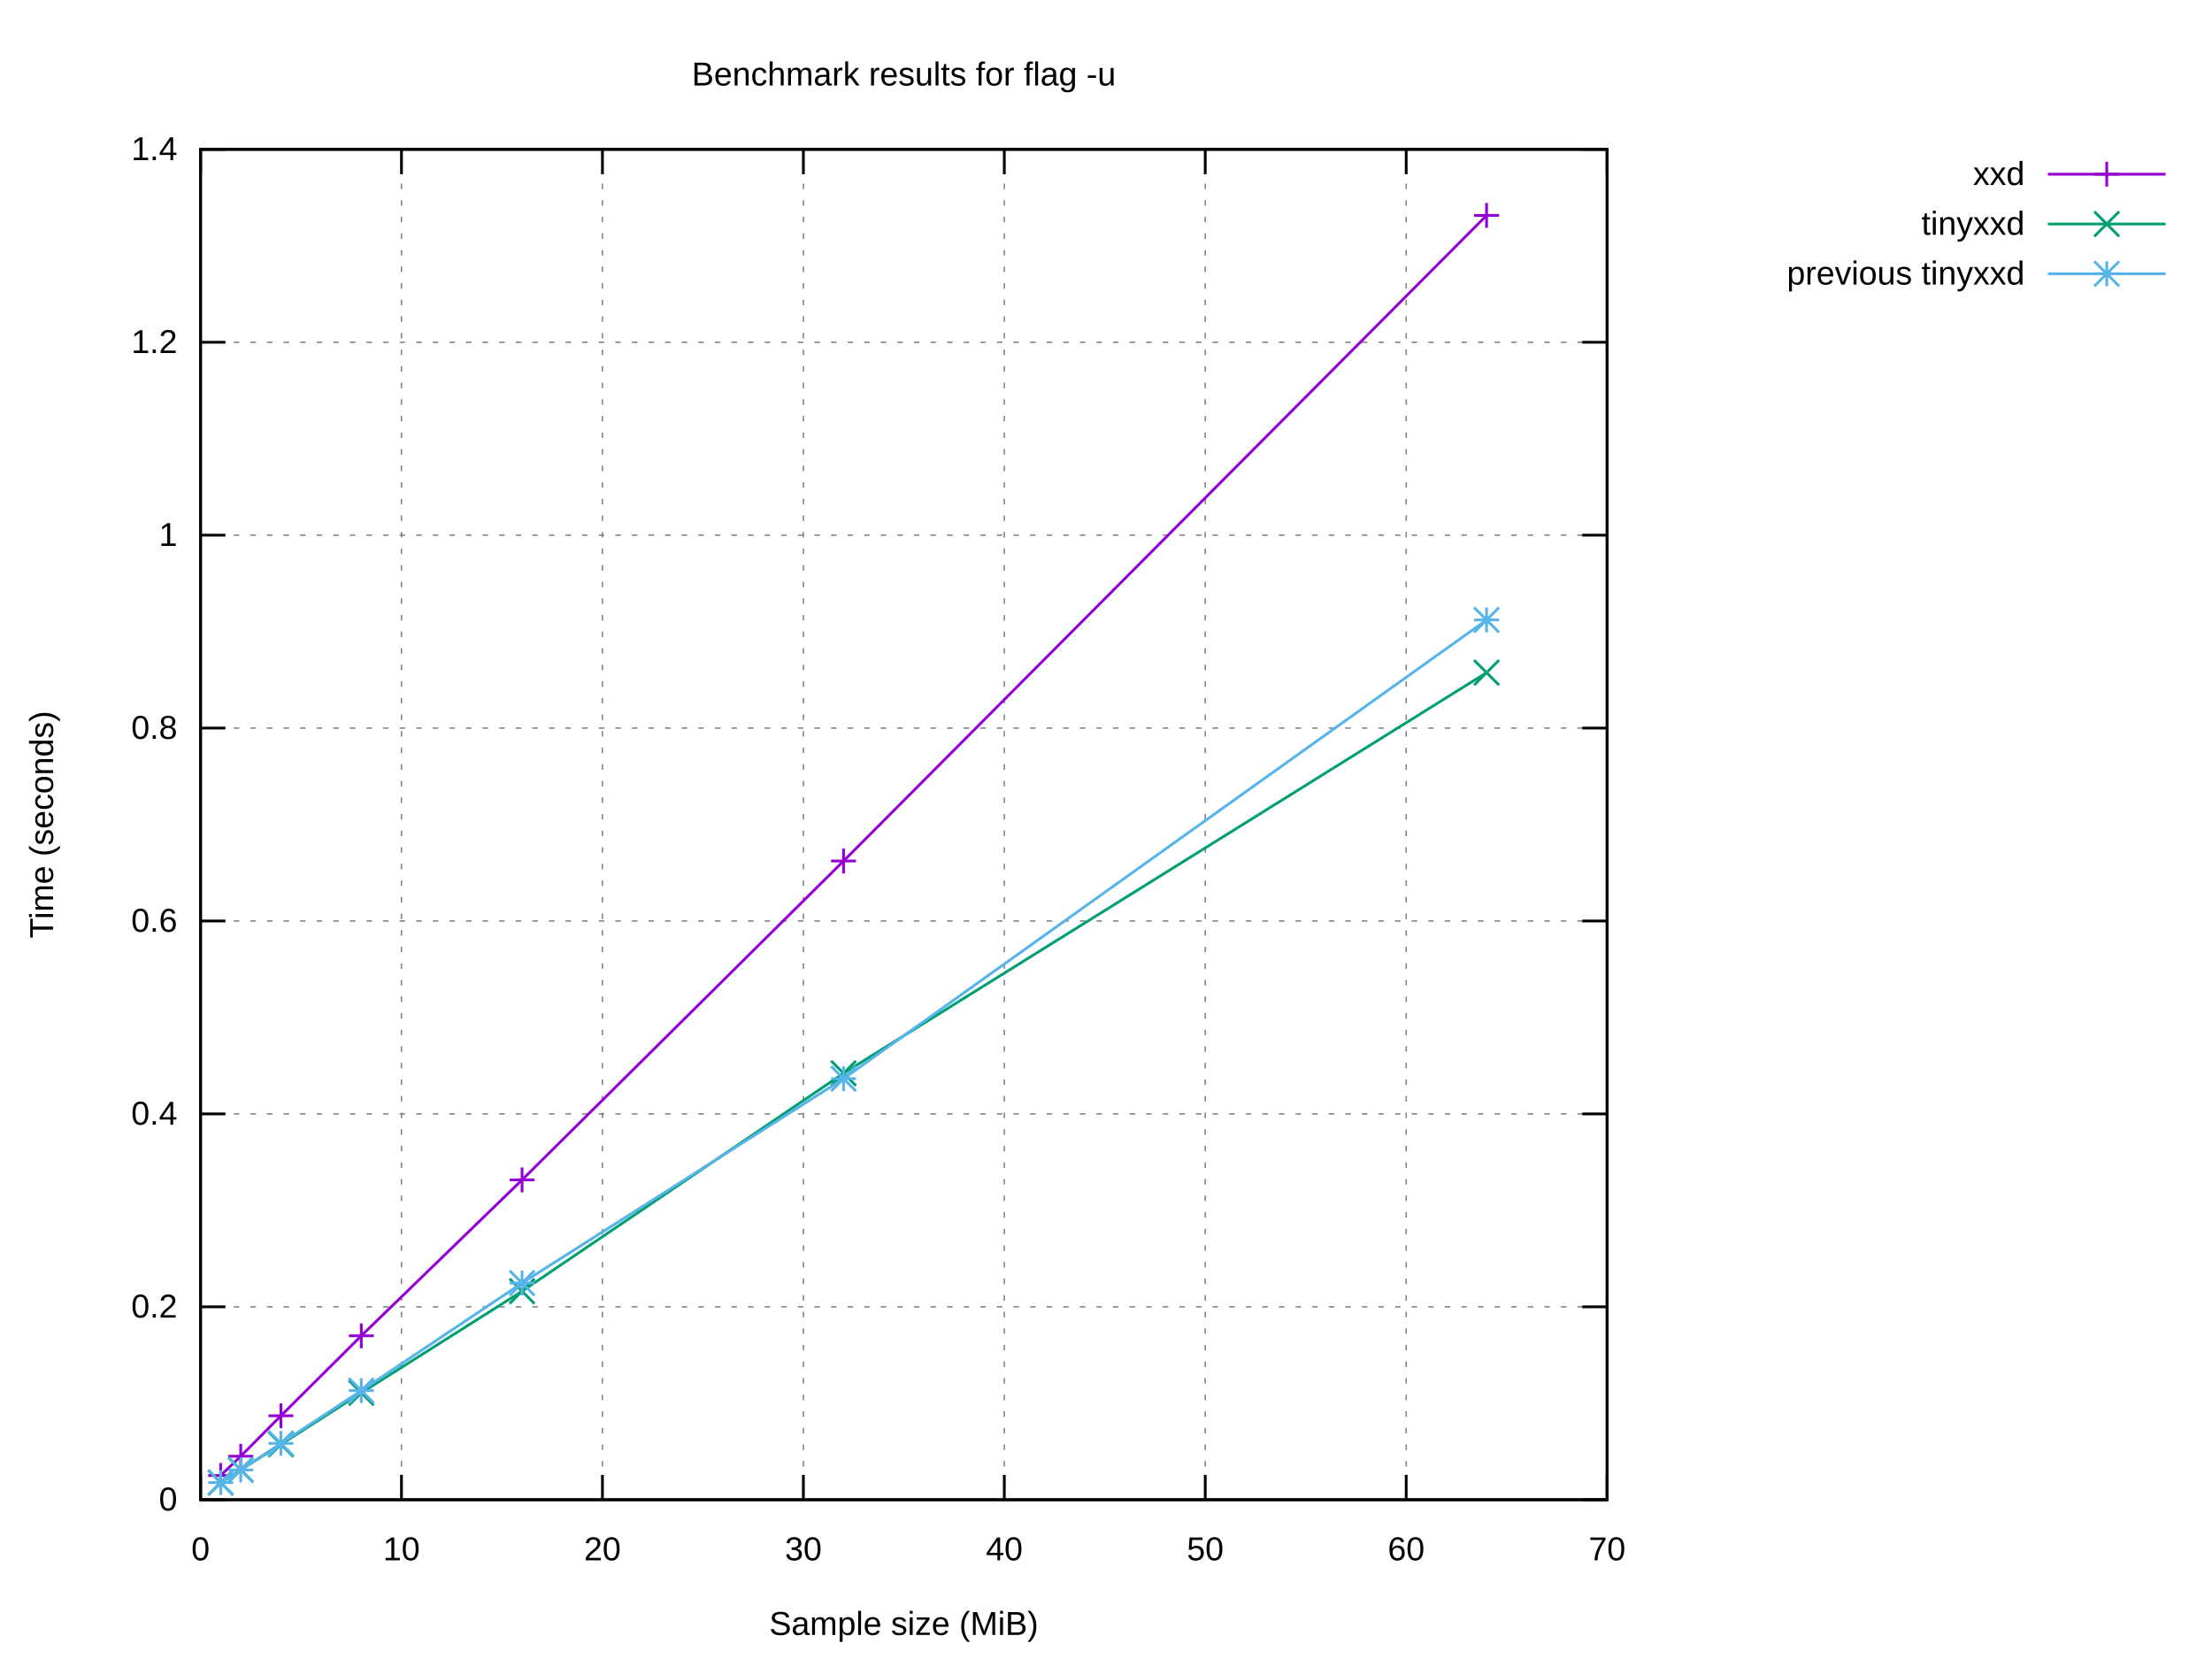
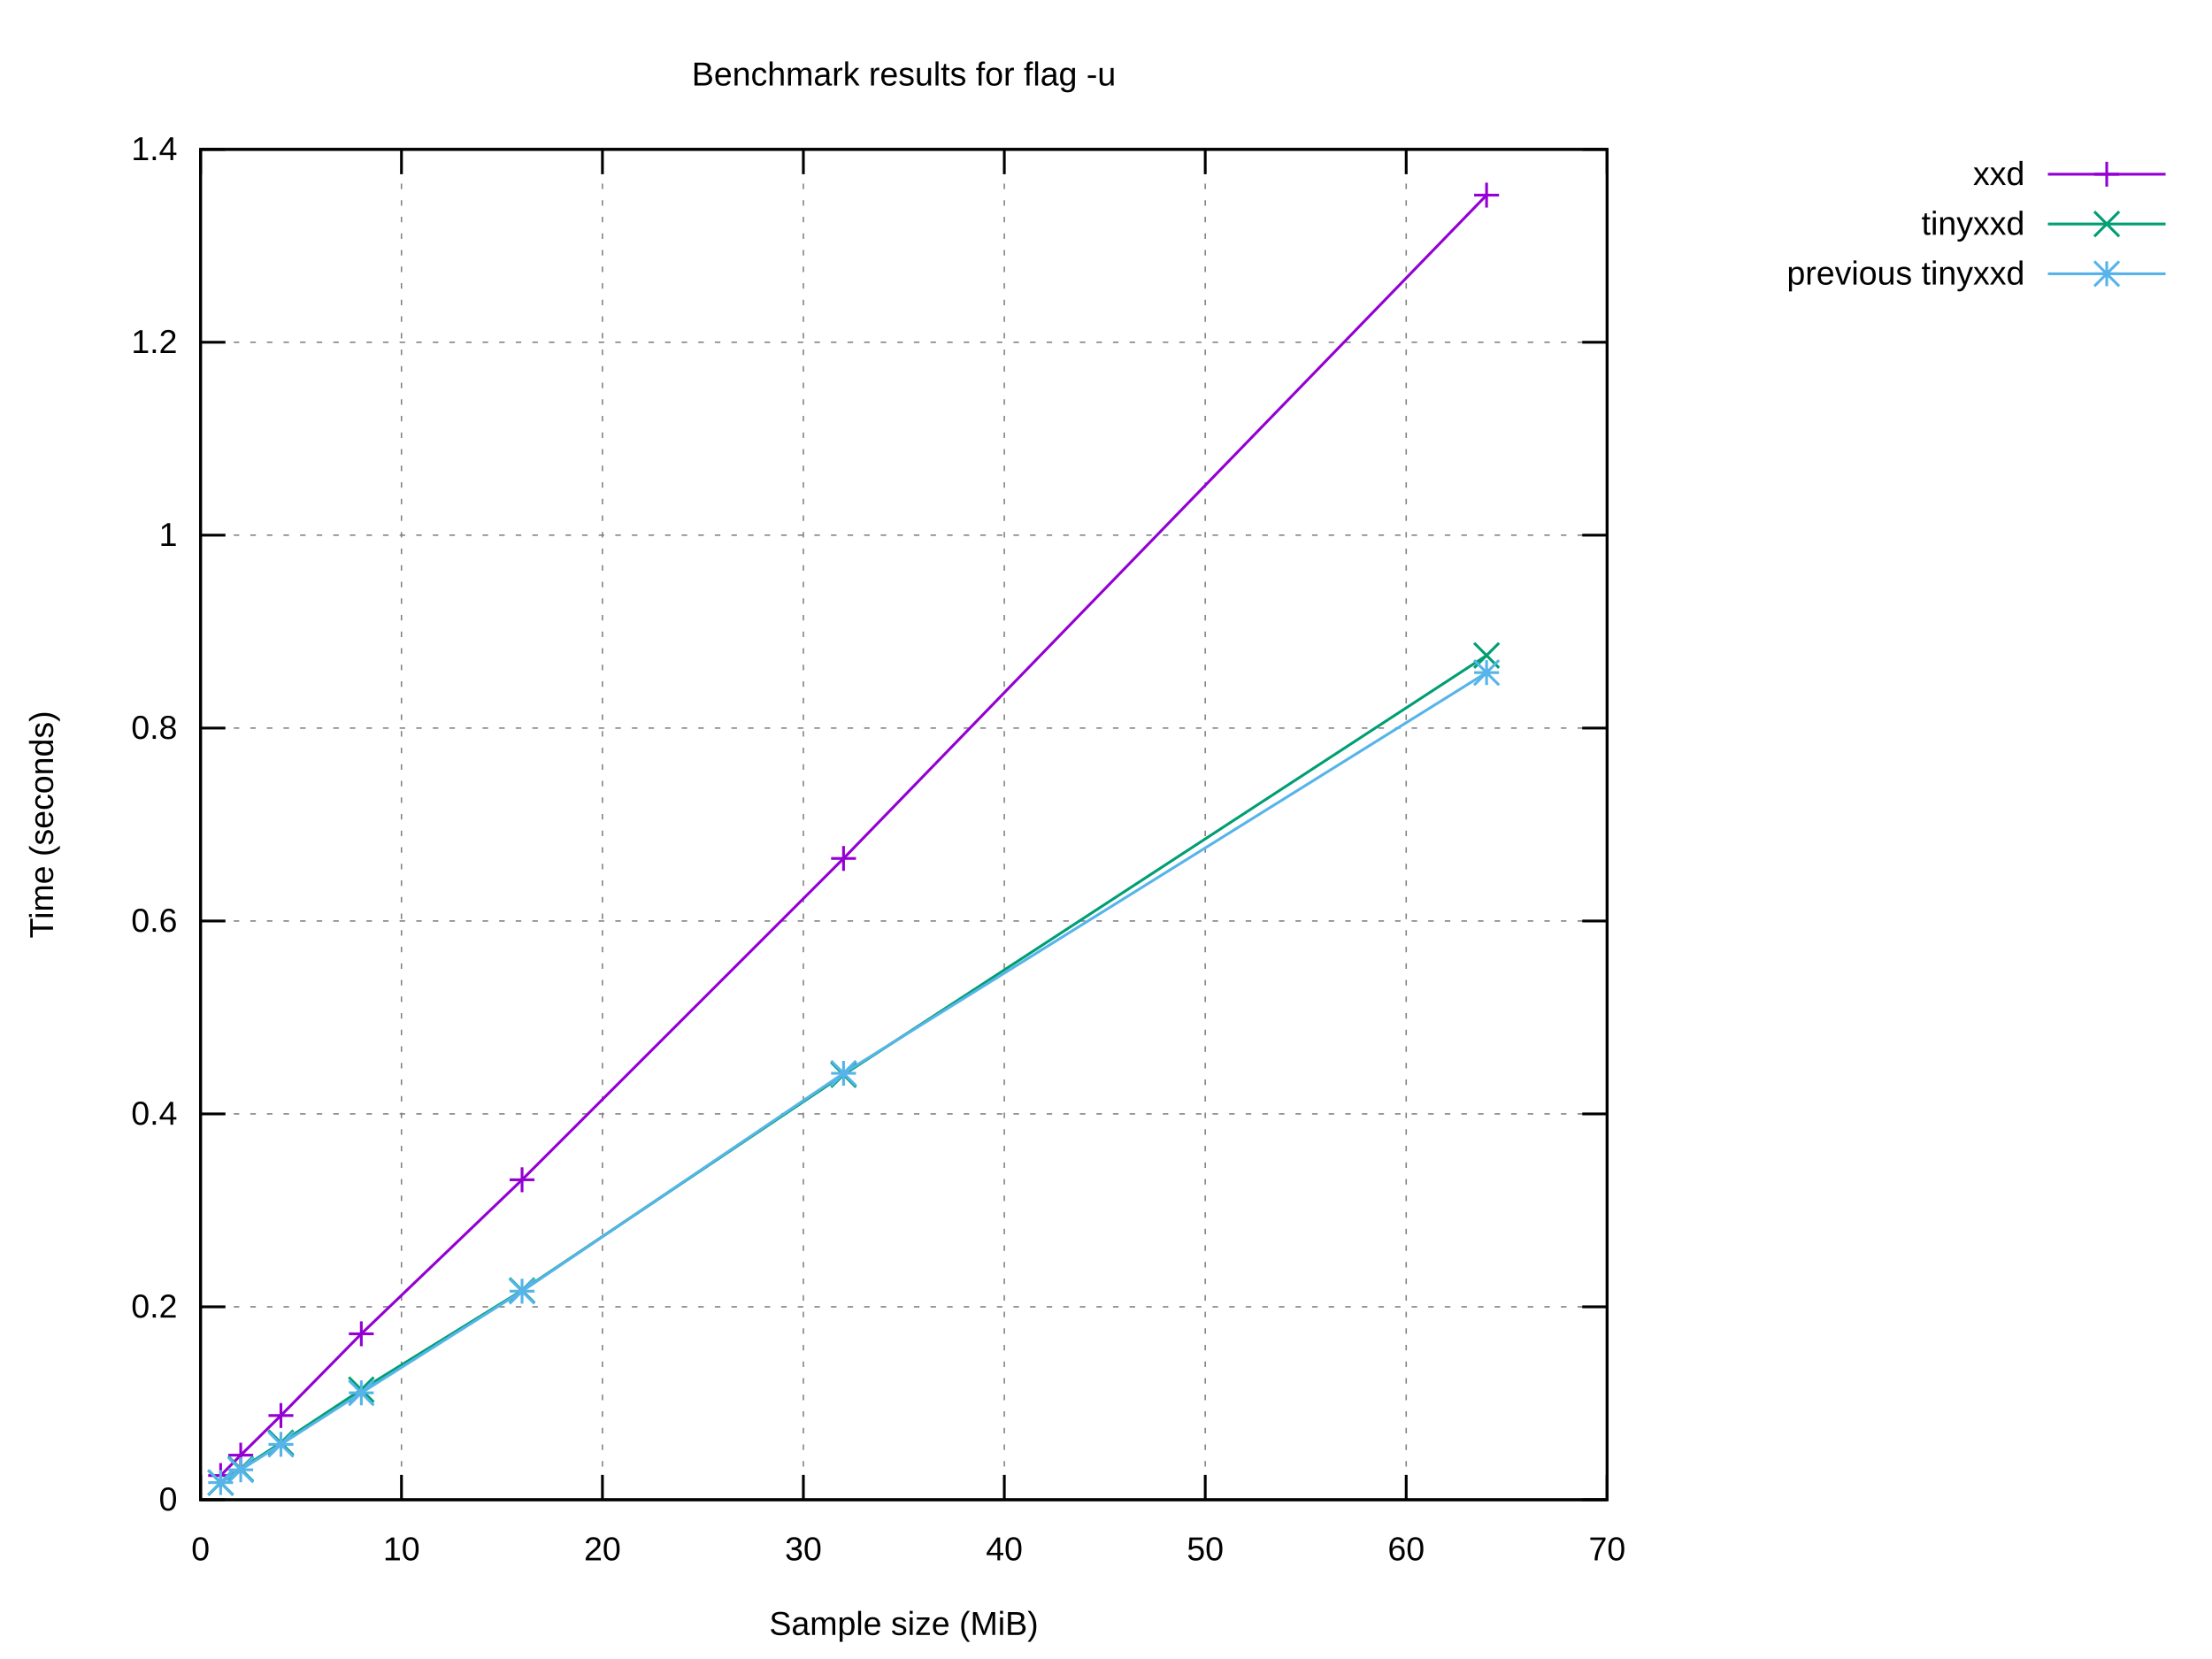
<svg xmlns="http://www.w3.org/2000/svg" xmlns:xlink="http://www.w3.org/1999/xlink" width="800" height="600" viewBox="0 0 800 600">
  <g id="gnuplot_canvas">
    <rect x="0" y="0" width="800" height="600" fill="#ffffff" />
    <defs>
      <circle id="gpDot" r="0.5" stroke-width="0.5" stroke="currentColor" />
      <path id="gpPt0" stroke-width="0.222" stroke="currentColor" d="M-1,0 h2 M0,-1 v2" />
      <path id="gpPt1" stroke-width="0.222" stroke="currentColor" d="M-1,-1 L1,1 M1,-1 L-1,1" />
      <path id="gpPt2" stroke-width="0.222" stroke="currentColor" d="M-1,0 L1,0 M0,-1 L0,1 M-1,-1 L1,1 M-1,1 L1,-1" />
      <rect id="gpPt3" stroke-width="0.222" stroke="currentColor" x="-1" y="-1" width="2" height="2" />
      <rect id="gpPt4" stroke-width="0.222" stroke="currentColor" fill="currentColor" x="-1" y="-1" width="2" height="2" />
      <circle id="gpPt5" stroke-width="0.222" stroke="currentColor" cx="0" cy="0" r="1" />
      <use xlink:href="#gpPt5" id="gpPt6" fill="currentColor" stroke="none" />
      <path id="gpPt7" stroke-width="0.222" stroke="currentColor" d="M0,-1.33 L-1.33,0.67 L1.33,0.67 z" />
      <use xlink:href="#gpPt7" id="gpPt8" fill="currentColor" stroke="none" />
      <use xlink:href="#gpPt7" id="gpPt9" stroke="currentColor" transform="rotate(180)" />
      <use xlink:href="#gpPt9" id="gpPt10" fill="currentColor" stroke="none" />
      <use xlink:href="#gpPt3" id="gpPt11" stroke="currentColor" transform="rotate(45)" />
      <use xlink:href="#gpPt11" id="gpPt12" fill="currentColor" stroke="none" />
      <path id="gpPt13" stroke-width="0.222" stroke="currentColor" d="M0,1.330 L1.265,0.411 L0.782,-1.067 L-0.782,-1.076 L-1.265,0.411 z" />
      <use xlink:href="#gpPt13" id="gpPt14" fill="currentColor" stroke="none" />
      <filter id="textbox" filterUnits="objectBoundingBox" x="0" y="0" height="1" width="1">
        <feFlood flood-color="#FFFFFF" flood-opacity="1" result="bgnd" />
        <feComposite in="SourceGraphic" in2="bgnd" operator="atop" />
      </filter>
      <filter id="greybox" filterUnits="objectBoundingBox" x="0" y="0" height="1" width="1">
        <feFlood flood-color="lightgrey" flood-opacity="1" result="grey" />
        <feComposite in="SourceGraphic" in2="grey" operator="atop" />
      </filter>
    </defs>
    <g fill="none" color="#FFFFFF" stroke="currentColor" stroke-width="1.00" stroke-linecap="butt" stroke-linejoin="miter">
</g>
    <g fill="none" color="black" stroke="currentColor" stroke-width="1.00" stroke-linecap="butt" stroke-linejoin="miter">
</g>
    <g fill="none" color="black" stroke="black" stroke-width="0.50" stroke-linecap="butt" stroke-linejoin="miter">
</g>
    <g fill="none" color="gray" stroke="currentColor" stroke-width="0.50" stroke-linecap="butt" stroke-linejoin="miter">
      <path stroke="gray" stroke-dasharray="2,4" class="gridline" d="M72.53,542.40 L581.24,542.40  " />
    </g>
    <g fill="none" color="gray" stroke="gray" stroke-width="1.00" stroke-linecap="butt" stroke-linejoin="miter">
</g>
    <g fill="none" color="black" stroke="currentColor" stroke-width="1.00" stroke-linecap="butt" stroke-linejoin="miter">
      <path stroke="black" d="M72.53,542.40 L81.53,542.40 M581.24,542.40 L572.24,542.40  " />
      <g transform="translate(64.14,546.30)" stroke="none" fill="black" font-family="Arial" font-size="12.00" text-anchor="end">
        <text>
          <tspan font-family="Arial"> 0</tspan>
        </text>
      </g>
    </g>
    <g fill="none" color="black" stroke="currentColor" stroke-width="1.00" stroke-linecap="butt" stroke-linejoin="miter">
</g>
    <g fill="none" color="black" stroke="black" stroke-width="0.50" stroke-linecap="butt" stroke-linejoin="miter">
</g>
    <g fill="none" color="gray" stroke="currentColor" stroke-width="0.50" stroke-linecap="butt" stroke-linejoin="miter">
      <path stroke="gray" stroke-dasharray="2,4" class="gridline" d="M72.53,472.63 L581.24,472.63  " />
    </g>
    <g fill="none" color="gray" stroke="gray" stroke-width="1.00" stroke-linecap="butt" stroke-linejoin="miter">
</g>
    <g fill="none" color="black" stroke="currentColor" stroke-width="1.00" stroke-linecap="butt" stroke-linejoin="miter">
      <path stroke="black" d="M72.53,472.63 L81.53,472.63 M581.24,472.63 L572.24,472.63  " />
      <g transform="translate(64.14,476.53)" stroke="none" fill="black" font-family="Arial" font-size="12.00" text-anchor="end">
        <text>
          <tspan font-family="Arial"> 0.2</tspan>
        </text>
      </g>
    </g>
    <g fill="none" color="black" stroke="currentColor" stroke-width="1.00" stroke-linecap="butt" stroke-linejoin="miter">
</g>
    <g fill="none" color="black" stroke="black" stroke-width="0.50" stroke-linecap="butt" stroke-linejoin="miter">
</g>
    <g fill="none" color="gray" stroke="currentColor" stroke-width="0.50" stroke-linecap="butt" stroke-linejoin="miter">
      <path stroke="gray" stroke-dasharray="2,4" class="gridline" d="M72.53,402.86 L581.24,402.86  " />
    </g>
    <g fill="none" color="gray" stroke="gray" stroke-width="1.00" stroke-linecap="butt" stroke-linejoin="miter">
</g>
    <g fill="none" color="black" stroke="currentColor" stroke-width="1.00" stroke-linecap="butt" stroke-linejoin="miter">
      <path stroke="black" d="M72.53,402.86 L81.53,402.86 M581.24,402.86 L572.24,402.86  " />
      <g transform="translate(64.14,406.76)" stroke="none" fill="black" font-family="Arial" font-size="12.00" text-anchor="end">
        <text>
          <tspan font-family="Arial"> 0.4</tspan>
        </text>
      </g>
    </g>
    <g fill="none" color="black" stroke="currentColor" stroke-width="1.00" stroke-linecap="butt" stroke-linejoin="miter">
</g>
    <g fill="none" color="black" stroke="black" stroke-width="0.50" stroke-linecap="butt" stroke-linejoin="miter">
</g>
    <g fill="none" color="gray" stroke="currentColor" stroke-width="0.50" stroke-linecap="butt" stroke-linejoin="miter">
      <path stroke="gray" stroke-dasharray="2,4" class="gridline" d="M72.53,333.09 L581.24,333.09  " />
    </g>
    <g fill="none" color="gray" stroke="gray" stroke-width="1.00" stroke-linecap="butt" stroke-linejoin="miter">
</g>
    <g fill="none" color="black" stroke="currentColor" stroke-width="1.00" stroke-linecap="butt" stroke-linejoin="miter">
      <path stroke="black" d="M72.53,333.09 L81.53,333.09 M581.24,333.09 L572.24,333.09  " />
      <g transform="translate(64.14,336.99)" stroke="none" fill="black" font-family="Arial" font-size="12.00" text-anchor="end">
        <text>
          <tspan font-family="Arial"> 0.6</tspan>
        </text>
      </g>
    </g>
    <g fill="none" color="black" stroke="currentColor" stroke-width="1.00" stroke-linecap="butt" stroke-linejoin="miter">
</g>
    <g fill="none" color="black" stroke="black" stroke-width="0.50" stroke-linecap="butt" stroke-linejoin="miter">
</g>
    <g fill="none" color="gray" stroke="currentColor" stroke-width="0.50" stroke-linecap="butt" stroke-linejoin="miter">
      <path stroke="gray" stroke-dasharray="2,4" class="gridline" d="M72.53,263.32 L581.24,263.32  " />
    </g>
    <g fill="none" color="gray" stroke="gray" stroke-width="1.00" stroke-linecap="butt" stroke-linejoin="miter">
</g>
    <g fill="none" color="black" stroke="currentColor" stroke-width="1.00" stroke-linecap="butt" stroke-linejoin="miter">
      <path stroke="black" d="M72.53,263.32 L81.53,263.32 M581.24,263.32 L572.24,263.32  " />
      <g transform="translate(64.14,267.22)" stroke="none" fill="black" font-family="Arial" font-size="12.00" text-anchor="end">
        <text>
          <tspan font-family="Arial"> 0.8</tspan>
        </text>
      </g>
    </g>
    <g fill="none" color="black" stroke="currentColor" stroke-width="1.00" stroke-linecap="butt" stroke-linejoin="miter">
</g>
    <g fill="none" color="black" stroke="black" stroke-width="0.50" stroke-linecap="butt" stroke-linejoin="miter">
</g>
    <g fill="none" color="gray" stroke="currentColor" stroke-width="0.50" stroke-linecap="butt" stroke-linejoin="miter">
      <path stroke="gray" stroke-dasharray="2,4" class="gridline" d="M72.53,193.55 L581.24,193.55  " />
    </g>
    <g fill="none" color="gray" stroke="gray" stroke-width="1.00" stroke-linecap="butt" stroke-linejoin="miter">
</g>
    <g fill="none" color="black" stroke="currentColor" stroke-width="1.00" stroke-linecap="butt" stroke-linejoin="miter">
      <path stroke="black" d="M72.53,193.55 L81.53,193.55 M581.24,193.55 L572.24,193.55  " />
      <g transform="translate(64.14,197.45)" stroke="none" fill="black" font-family="Arial" font-size="12.00" text-anchor="end">
        <text>
          <tspan font-family="Arial"> 1</tspan>
        </text>
      </g>
    </g>
    <g fill="none" color="black" stroke="currentColor" stroke-width="1.00" stroke-linecap="butt" stroke-linejoin="miter">
</g>
    <g fill="none" color="black" stroke="black" stroke-width="0.50" stroke-linecap="butt" stroke-linejoin="miter">
</g>
    <g fill="none" color="gray" stroke="currentColor" stroke-width="0.50" stroke-linecap="butt" stroke-linejoin="miter">
      <path stroke="gray" stroke-dasharray="2,4" class="gridline" d="M72.53,123.78 L581.24,123.78  " />
    </g>
    <g fill="none" color="gray" stroke="gray" stroke-width="1.00" stroke-linecap="butt" stroke-linejoin="miter">
</g>
    <g fill="none" color="black" stroke="currentColor" stroke-width="1.00" stroke-linecap="butt" stroke-linejoin="miter">
      <path stroke="black" d="M72.53,123.78 L81.53,123.78 M581.24,123.78 L572.24,123.78  " />
      <g transform="translate(64.14,127.68)" stroke="none" fill="black" font-family="Arial" font-size="12.00" text-anchor="end">
        <text>
          <tspan font-family="Arial"> 1.2</tspan>
        </text>
      </g>
    </g>
    <g fill="none" color="black" stroke="currentColor" stroke-width="1.00" stroke-linecap="butt" stroke-linejoin="miter">
</g>
    <g fill="none" color="black" stroke="black" stroke-width="0.50" stroke-linecap="butt" stroke-linejoin="miter">
</g>
    <g fill="none" color="gray" stroke="currentColor" stroke-width="0.50" stroke-linecap="butt" stroke-linejoin="miter">
      <path stroke="gray" stroke-dasharray="2,4" class="gridline" d="M72.53,54.01 L581.24,54.01  " />
    </g>
    <g fill="none" color="gray" stroke="gray" stroke-width="1.00" stroke-linecap="butt" stroke-linejoin="miter">
</g>
    <g fill="none" color="black" stroke="currentColor" stroke-width="1.00" stroke-linecap="butt" stroke-linejoin="miter">
      <path stroke="black" d="M72.53,54.01 L81.53,54.01 M581.24,54.01 L572.24,54.01  " />
      <g transform="translate(64.14,57.91)" stroke="none" fill="black" font-family="Arial" font-size="12.00" text-anchor="end">
        <text>
          <tspan font-family="Arial"> 1.4</tspan>
        </text>
      </g>
    </g>
    <g fill="none" color="black" stroke="currentColor" stroke-width="1.00" stroke-linecap="butt" stroke-linejoin="miter">
</g>
    <g fill="none" color="black" stroke="black" stroke-width="0.50" stroke-linecap="butt" stroke-linejoin="miter">
</g>
    <g fill="none" color="gray" stroke="currentColor" stroke-width="0.50" stroke-linecap="butt" stroke-linejoin="miter">
      <path stroke="gray" stroke-dasharray="2,4" class="gridline" d="M72.53,542.40 L72.53,54.01  " />
    </g>
    <g fill="none" color="gray" stroke="gray" stroke-width="1.00" stroke-linecap="butt" stroke-linejoin="miter">
</g>
    <g fill="none" color="black" stroke="currentColor" stroke-width="1.00" stroke-linecap="butt" stroke-linejoin="miter">
      <path stroke="black" d="M72.53,542.40 L72.53,533.40 M72.53,54.01 L72.53,63.01  " />
      <g transform="translate(72.53,564.30)" stroke="none" fill="black" font-family="Arial" font-size="12.00" text-anchor="middle">
        <text>
          <tspan font-family="Arial"> 0</tspan>
        </text>
      </g>
    </g>
    <g fill="none" color="black" stroke="currentColor" stroke-width="1.00" stroke-linecap="butt" stroke-linejoin="miter">
</g>
    <g fill="none" color="black" stroke="black" stroke-width="0.50" stroke-linecap="butt" stroke-linejoin="miter">
</g>
    <g fill="none" color="gray" stroke="currentColor" stroke-width="0.50" stroke-linecap="butt" stroke-linejoin="miter">
      <path stroke="gray" stroke-dasharray="2,4" class="gridline" d="M145.20,542.40 L145.20,54.01  " />
    </g>
    <g fill="none" color="gray" stroke="gray" stroke-width="1.00" stroke-linecap="butt" stroke-linejoin="miter">
</g>
    <g fill="none" color="black" stroke="currentColor" stroke-width="1.00" stroke-linecap="butt" stroke-linejoin="miter">
      <path stroke="black" d="M145.20,542.40 L145.20,533.40 M145.20,54.01 L145.20,63.01  " />
      <g transform="translate(145.20,564.30)" stroke="none" fill="black" font-family="Arial" font-size="12.00" text-anchor="middle">
        <text>
          <tspan font-family="Arial"> 10</tspan>
        </text>
      </g>
    </g>
    <g fill="none" color="black" stroke="currentColor" stroke-width="1.00" stroke-linecap="butt" stroke-linejoin="miter">
</g>
    <g fill="none" color="black" stroke="black" stroke-width="0.50" stroke-linecap="butt" stroke-linejoin="miter">
</g>
    <g fill="none" color="gray" stroke="currentColor" stroke-width="0.50" stroke-linecap="butt" stroke-linejoin="miter">
      <path stroke="gray" stroke-dasharray="2,4" class="gridline" d="M217.88,542.40 L217.88,54.01  " />
    </g>
    <g fill="none" color="gray" stroke="gray" stroke-width="1.00" stroke-linecap="butt" stroke-linejoin="miter">
</g>
    <g fill="none" color="black" stroke="currentColor" stroke-width="1.00" stroke-linecap="butt" stroke-linejoin="miter">
      <path stroke="black" d="M217.88,542.40 L217.88,533.40 M217.88,54.01 L217.88,63.01  " />
      <g transform="translate(217.88,564.30)" stroke="none" fill="black" font-family="Arial" font-size="12.00" text-anchor="middle">
        <text>
          <tspan font-family="Arial"> 20</tspan>
        </text>
      </g>
    </g>
    <g fill="none" color="black" stroke="currentColor" stroke-width="1.00" stroke-linecap="butt" stroke-linejoin="miter">
</g>
    <g fill="none" color="black" stroke="black" stroke-width="0.50" stroke-linecap="butt" stroke-linejoin="miter">
</g>
    <g fill="none" color="gray" stroke="currentColor" stroke-width="0.50" stroke-linecap="butt" stroke-linejoin="miter">
      <path stroke="gray" stroke-dasharray="2,4" class="gridline" d="M290.55,542.40 L290.55,54.01  " />
    </g>
    <g fill="none" color="gray" stroke="gray" stroke-width="1.00" stroke-linecap="butt" stroke-linejoin="miter">
</g>
    <g fill="none" color="black" stroke="currentColor" stroke-width="1.00" stroke-linecap="butt" stroke-linejoin="miter">
      <path stroke="black" d="M290.55,542.40 L290.55,533.40 M290.55,54.01 L290.55,63.01  " />
      <g transform="translate(290.55,564.30)" stroke="none" fill="black" font-family="Arial" font-size="12.00" text-anchor="middle">
        <text>
          <tspan font-family="Arial"> 30</tspan>
        </text>
      </g>
    </g>
    <g fill="none" color="black" stroke="currentColor" stroke-width="1.00" stroke-linecap="butt" stroke-linejoin="miter">
</g>
    <g fill="none" color="black" stroke="black" stroke-width="0.50" stroke-linecap="butt" stroke-linejoin="miter">
</g>
    <g fill="none" color="gray" stroke="currentColor" stroke-width="0.50" stroke-linecap="butt" stroke-linejoin="miter">
      <path stroke="gray" stroke-dasharray="2,4" class="gridline" d="M363.22,542.40 L363.22,54.01  " />
    </g>
    <g fill="none" color="gray" stroke="gray" stroke-width="1.00" stroke-linecap="butt" stroke-linejoin="miter">
</g>
    <g fill="none" color="black" stroke="currentColor" stroke-width="1.00" stroke-linecap="butt" stroke-linejoin="miter">
      <path stroke="black" d="M363.22,542.40 L363.22,533.40 M363.22,54.01 L363.22,63.01  " />
      <g transform="translate(363.22,564.30)" stroke="none" fill="black" font-family="Arial" font-size="12.00" text-anchor="middle">
        <text>
          <tspan font-family="Arial"> 40</tspan>
        </text>
      </g>
    </g>
    <g fill="none" color="black" stroke="currentColor" stroke-width="1.00" stroke-linecap="butt" stroke-linejoin="miter">
</g>
    <g fill="none" color="black" stroke="black" stroke-width="0.50" stroke-linecap="butt" stroke-linejoin="miter">
</g>
    <g fill="none" color="gray" stroke="currentColor" stroke-width="0.50" stroke-linecap="butt" stroke-linejoin="miter">
      <path stroke="gray" stroke-dasharray="2,4" class="gridline" d="M435.89,542.40 L435.89,54.01  " />
    </g>
    <g fill="none" color="gray" stroke="gray" stroke-width="1.00" stroke-linecap="butt" stroke-linejoin="miter">
</g>
    <g fill="none" color="black" stroke="currentColor" stroke-width="1.00" stroke-linecap="butt" stroke-linejoin="miter">
      <path stroke="black" d="M435.89,542.40 L435.89,533.40 M435.89,54.01 L435.89,63.01  " />
      <g transform="translate(435.89,564.30)" stroke="none" fill="black" font-family="Arial" font-size="12.00" text-anchor="middle">
        <text>
          <tspan font-family="Arial"> 50</tspan>
        </text>
      </g>
    </g>
    <g fill="none" color="black" stroke="currentColor" stroke-width="1.00" stroke-linecap="butt" stroke-linejoin="miter">
</g>
    <g fill="none" color="black" stroke="black" stroke-width="0.50" stroke-linecap="butt" stroke-linejoin="miter">
</g>
    <g fill="none" color="gray" stroke="currentColor" stroke-width="0.50" stroke-linecap="butt" stroke-linejoin="miter">
      <path stroke="gray" stroke-dasharray="2,4" class="gridline" d="M508.57,542.40 L508.57,54.01  " />
    </g>
    <g fill="none" color="gray" stroke="gray" stroke-width="1.00" stroke-linecap="butt" stroke-linejoin="miter">
</g>
    <g fill="none" color="black" stroke="currentColor" stroke-width="1.00" stroke-linecap="butt" stroke-linejoin="miter">
      <path stroke="black" d="M508.57,542.40 L508.57,533.40 M508.57,54.01 L508.57,63.01  " />
      <g transform="translate(508.57,564.30)" stroke="none" fill="black" font-family="Arial" font-size="12.00" text-anchor="middle">
        <text>
          <tspan font-family="Arial"> 60</tspan>
        </text>
      </g>
    </g>
    <g fill="none" color="black" stroke="currentColor" stroke-width="1.00" stroke-linecap="butt" stroke-linejoin="miter">
</g>
    <g fill="none" color="black" stroke="black" stroke-width="0.50" stroke-linecap="butt" stroke-linejoin="miter">
</g>
    <g fill="none" color="gray" stroke="currentColor" stroke-width="0.50" stroke-linecap="butt" stroke-linejoin="miter">
      <path stroke="gray" stroke-dasharray="2,4" class="gridline" d="M581.24,542.40 L581.24,54.01  " />
    </g>
    <g fill="none" color="gray" stroke="gray" stroke-width="1.00" stroke-linecap="butt" stroke-linejoin="miter">
</g>
    <g fill="none" color="black" stroke="currentColor" stroke-width="1.00" stroke-linecap="butt" stroke-linejoin="miter">
      <path stroke="black" d="M581.24,542.40 L581.24,533.40 M581.24,54.01 L581.24,63.01  " />
      <g transform="translate(581.24,564.30)" stroke="none" fill="black" font-family="Arial" font-size="12.00" text-anchor="middle">
        <text>
          <tspan font-family="Arial"> 70</tspan>
        </text>
      </g>
    </g>
    <g fill="none" color="black" stroke="currentColor" stroke-width="1.00" stroke-linecap="butt" stroke-linejoin="miter">
</g>
    <g fill="none" color="black" stroke="currentColor" stroke-width="1.00" stroke-linecap="butt" stroke-linejoin="miter">
      <path stroke="black" d="M72.53,54.01 L72.53,542.40 L581.24,542.40 L581.24,54.01 L72.53,54.01 Z  " />
    </g>
    <g fill="none" color="black" stroke="currentColor" stroke-width="1.00" stroke-linecap="butt" stroke-linejoin="miter">
</g>
    <g id="gnuplot_plot_1">
      <g fill="none" color="black" stroke="currentColor" stroke-width="1.00" stroke-linecap="butt" stroke-linejoin="miter">
        <g transform="translate(732.26,66.91)" stroke="none" fill="black" font-family="Arial" font-size="12.00" text-anchor="end">
          <text>
            <tspan font-family="Arial">xxd</tspan>
          </text>
        </g>
      </g>
      <g fill="none" color="black" stroke="currentColor" stroke-width="1.00" stroke-linecap="butt" stroke-linejoin="miter">
-         <path stroke="rgb(148,   0, 211)" d="M740.65,63.01 L783.21,63.01 M537.64,77.91 L305.08,311.39 L188.81,426.72 L130.67,483.11 L101.60,512.03 L87.06,526.66   L79.80,533.64  " />
-         <use xlink:href="#gpPt0" transform="translate(537.64,77.91) scale(4.50)" color="rgb(148,   0, 211)" />
-         <use xlink:href="#gpPt0" transform="translate(305.08,311.39) scale(4.50)" color="rgb(148,   0, 211)" />
-         <use xlink:href="#gpPt0" transform="translate(188.81,426.72) scale(4.50)" color="rgb(148,   0, 211)" />
-         <use xlink:href="#gpPt0" transform="translate(130.67,483.11) scale(4.50)" color="rgb(148,   0, 211)" />
-         <use xlink:href="#gpPt0" transform="translate(101.60,512.03) scale(4.50)" color="rgb(148,   0, 211)" />
-         <use xlink:href="#gpPt0" transform="translate(87.06,526.66) scale(4.50)" color="rgb(148,   0, 211)" />
+         <path stroke="rgb(148,   0, 211)" d="M740.65,63.01 L783.21,63.01 M537.64,70.57 L305.08,310.47 L188.81,426.68 L130.67,482.39 L101.60,511.94 L87.06,526.28   L79.80,533.64  " />
+         <use xlink:href="#gpPt0" transform="translate(537.64,70.57) scale(4.50)" color="rgb(148,   0, 211)" />
+         <use xlink:href="#gpPt0" transform="translate(305.08,310.47) scale(4.50)" color="rgb(148,   0, 211)" />
+         <use xlink:href="#gpPt0" transform="translate(188.81,426.68) scale(4.50)" color="rgb(148,   0, 211)" />
+         <use xlink:href="#gpPt0" transform="translate(130.67,482.39) scale(4.50)" color="rgb(148,   0, 211)" />
+         <use xlink:href="#gpPt0" transform="translate(101.60,511.94) scale(4.50)" color="rgb(148,   0, 211)" />
+         <use xlink:href="#gpPt0" transform="translate(87.06,526.28) scale(4.50)" color="rgb(148,   0, 211)" />
        <use xlink:href="#gpPt0" transform="translate(79.80,533.64) scale(4.50)" color="rgb(148,   0, 211)" />
        <use xlink:href="#gpPt0" transform="translate(761.93,63.01) scale(4.50)" color="rgb(148,   0, 211)" />
      </g>
    </g>
    <g id="gnuplot_plot_2">
      <g fill="none" color="black" stroke="currentColor" stroke-width="1.00" stroke-linecap="butt" stroke-linejoin="miter">
        <g transform="translate(732.26,84.91)" stroke="none" fill="black" font-family="Arial" font-size="12.00" text-anchor="end">
          <text>
            <tspan font-family="Arial">tinyxxd</tspan>
          </text>
        </g>
      </g>
      <g fill="none" color="black" stroke="currentColor" stroke-width="1.00" stroke-linecap="butt" stroke-linejoin="miter">
-         <path stroke="rgb(  0, 158, 115)" d="M740.65,81.01 L783.21,81.01 M537.64,243.26 L305.08,388.17 L188.81,466.98 L130.67,503.74 L101.60,522.37 L87.06,531.58   L79.80,536.20  " />
-         <use xlink:href="#gpPt1" transform="translate(537.64,243.26) scale(4.50)" color="rgb(  0, 158, 115)" />
-         <use xlink:href="#gpPt1" transform="translate(305.08,388.17) scale(4.50)" color="rgb(  0, 158, 115)" />
-         <use xlink:href="#gpPt1" transform="translate(188.81,466.98) scale(4.50)" color="rgb(  0, 158, 115)" />
-         <use xlink:href="#gpPt1" transform="translate(130.67,503.74) scale(4.50)" color="rgb(  0, 158, 115)" />
-         <use xlink:href="#gpPt1" transform="translate(101.60,522.37) scale(4.50)" color="rgb(  0, 158, 115)" />
-         <use xlink:href="#gpPt1" transform="translate(87.06,531.58) scale(4.50)" color="rgb(  0, 158, 115)" />
-         <use xlink:href="#gpPt1" transform="translate(79.80,536.20) scale(4.50)" color="rgb(  0, 158, 115)" />
+         <path stroke="rgb(  0, 158, 115)" d="M740.65,81.01 L783.21,81.01 M537.64,237.05 L305.08,388.69 L188.81,466.72 L130.67,502.60 L101.60,521.80 L87.06,531.24   L79.80,536.23  " />
+         <use xlink:href="#gpPt1" transform="translate(537.64,237.05) scale(4.50)" color="rgb(  0, 158, 115)" />
+         <use xlink:href="#gpPt1" transform="translate(305.08,388.69) scale(4.50)" color="rgb(  0, 158, 115)" />
+         <use xlink:href="#gpPt1" transform="translate(188.81,466.72) scale(4.50)" color="rgb(  0, 158, 115)" />
+         <use xlink:href="#gpPt1" transform="translate(130.67,502.60) scale(4.50)" color="rgb(  0, 158, 115)" />
+         <use xlink:href="#gpPt1" transform="translate(101.60,521.80) scale(4.50)" color="rgb(  0, 158, 115)" />
+         <use xlink:href="#gpPt1" transform="translate(87.06,531.24) scale(4.50)" color="rgb(  0, 158, 115)" />
+         <use xlink:href="#gpPt1" transform="translate(79.80,536.23) scale(4.50)" color="rgb(  0, 158, 115)" />
        <use xlink:href="#gpPt1" transform="translate(761.93,81.01) scale(4.50)" color="rgb(  0, 158, 115)" />
      </g>
    </g>
    <g id="gnuplot_plot_3">
      <g fill="none" color="black" stroke="currentColor" stroke-width="1.00" stroke-linecap="butt" stroke-linejoin="miter">
        <g transform="translate(732.26,102.91)" stroke="none" fill="black" font-family="Arial" font-size="12.00" text-anchor="end">
          <text>
            <tspan font-family="Arial">previous tinyxxd</tspan>
          </text>
        </g>
      </g>
      <g fill="none" color="black" stroke="currentColor" stroke-width="1.00" stroke-linecap="butt" stroke-linejoin="miter">
-         <path stroke="rgb( 86, 180, 233)" d="M740.65,99.01 L783.21,99.01 M537.64,224.21 L305.08,390.12 L188.81,464.03 L130.67,502.93 L101.60,522.02 L87.06,531.63   L79.80,536.20  " />
-         <use xlink:href="#gpPt2" transform="translate(537.64,224.21) scale(4.50)" color="rgb( 86, 180, 233)" />
-         <use xlink:href="#gpPt2" transform="translate(305.08,390.12) scale(4.50)" color="rgb( 86, 180, 233)" />
-         <use xlink:href="#gpPt2" transform="translate(188.81,464.03) scale(4.50)" color="rgb( 86, 180, 233)" />
-         <use xlink:href="#gpPt2" transform="translate(130.67,502.93) scale(4.50)" color="rgb( 86, 180, 233)" />
-         <use xlink:href="#gpPt2" transform="translate(101.60,522.02) scale(4.50)" color="rgb( 86, 180, 233)" />
-         <use xlink:href="#gpPt2" transform="translate(87.06,531.63) scale(4.50)" color="rgb( 86, 180, 233)" />
+         <path stroke="rgb( 86, 180, 233)" d="M740.65,99.01 L783.21,99.01 M537.64,243.26 L305.08,388.17 L188.81,466.98 L130.67,503.74 L101.60,522.37 L87.06,531.58   L79.80,536.20  " />
+         <use xlink:href="#gpPt2" transform="translate(537.64,243.26) scale(4.50)" color="rgb( 86, 180, 233)" />
+         <use xlink:href="#gpPt2" transform="translate(305.08,388.17) scale(4.50)" color="rgb( 86, 180, 233)" />
+         <use xlink:href="#gpPt2" transform="translate(188.81,466.98) scale(4.50)" color="rgb( 86, 180, 233)" />
+         <use xlink:href="#gpPt2" transform="translate(130.67,503.74) scale(4.50)" color="rgb( 86, 180, 233)" />
+         <use xlink:href="#gpPt2" transform="translate(101.60,522.37) scale(4.50)" color="rgb( 86, 180, 233)" />
+         <use xlink:href="#gpPt2" transform="translate(87.06,531.58) scale(4.50)" color="rgb( 86, 180, 233)" />
        <use xlink:href="#gpPt2" transform="translate(79.80,536.20) scale(4.50)" color="rgb( 86, 180, 233)" />
        <use xlink:href="#gpPt2" transform="translate(761.93,99.01) scale(4.50)" color="rgb( 86, 180, 233)" />
      </g>
    </g>
    <g fill="none" color="#FFFFFF" stroke="rgb( 86, 180, 233)" stroke-width="2.00" stroke-linecap="butt" stroke-linejoin="miter">
</g>
    <g fill="none" color="black" stroke="currentColor" stroke-width="2.00" stroke-linecap="butt" stroke-linejoin="miter">
</g>
    <g fill="none" color="black" stroke="black" stroke-width="1.00" stroke-linecap="butt" stroke-linejoin="miter">
</g>
    <g fill="none" color="black" stroke="currentColor" stroke-width="1.00" stroke-linecap="butt" stroke-linejoin="miter">
      <path stroke="black" d="M72.53,54.01 L72.53,542.40 L581.24,542.40 L581.24,54.01 L72.53,54.01 Z  " />
      <g transform="translate(19.18,298.21) rotate(270.00)" stroke="none" fill="black" font-family="Arial" font-size="12.00" text-anchor="middle">
        <text>
          <tspan font-family="Arial">Time (seconds)</tspan>
        </text>
      </g>
    </g>
    <g fill="none" color="black" stroke="currentColor" stroke-width="1.00" stroke-linecap="butt" stroke-linejoin="miter">
      <g transform="translate(326.88,591.30)" stroke="none" fill="black" font-family="Arial" font-size="12.00" text-anchor="middle">
        <text>
          <tspan font-family="Arial">Sample size (MiB)</tspan>
        </text>
      </g>
    </g>
    <g fill="none" color="black" stroke="currentColor" stroke-width="1.00" stroke-linecap="butt" stroke-linejoin="miter">
</g>
    <g fill="none" color="black" stroke="currentColor" stroke-width="1.00" stroke-linecap="butt" stroke-linejoin="miter">
      <g transform="translate(326.88,30.91)" stroke="none" fill="black" font-family="Arial" font-size="12.00" text-anchor="middle">
        <text>
          <tspan font-family="Arial">Benchmark results for flag -u</tspan>
        </text>
      </g>
    </g>
    <g fill="none" color="black" stroke="currentColor" stroke-width="1.00" stroke-linecap="butt" stroke-linejoin="miter">
</g>
  </g>
</svg>
